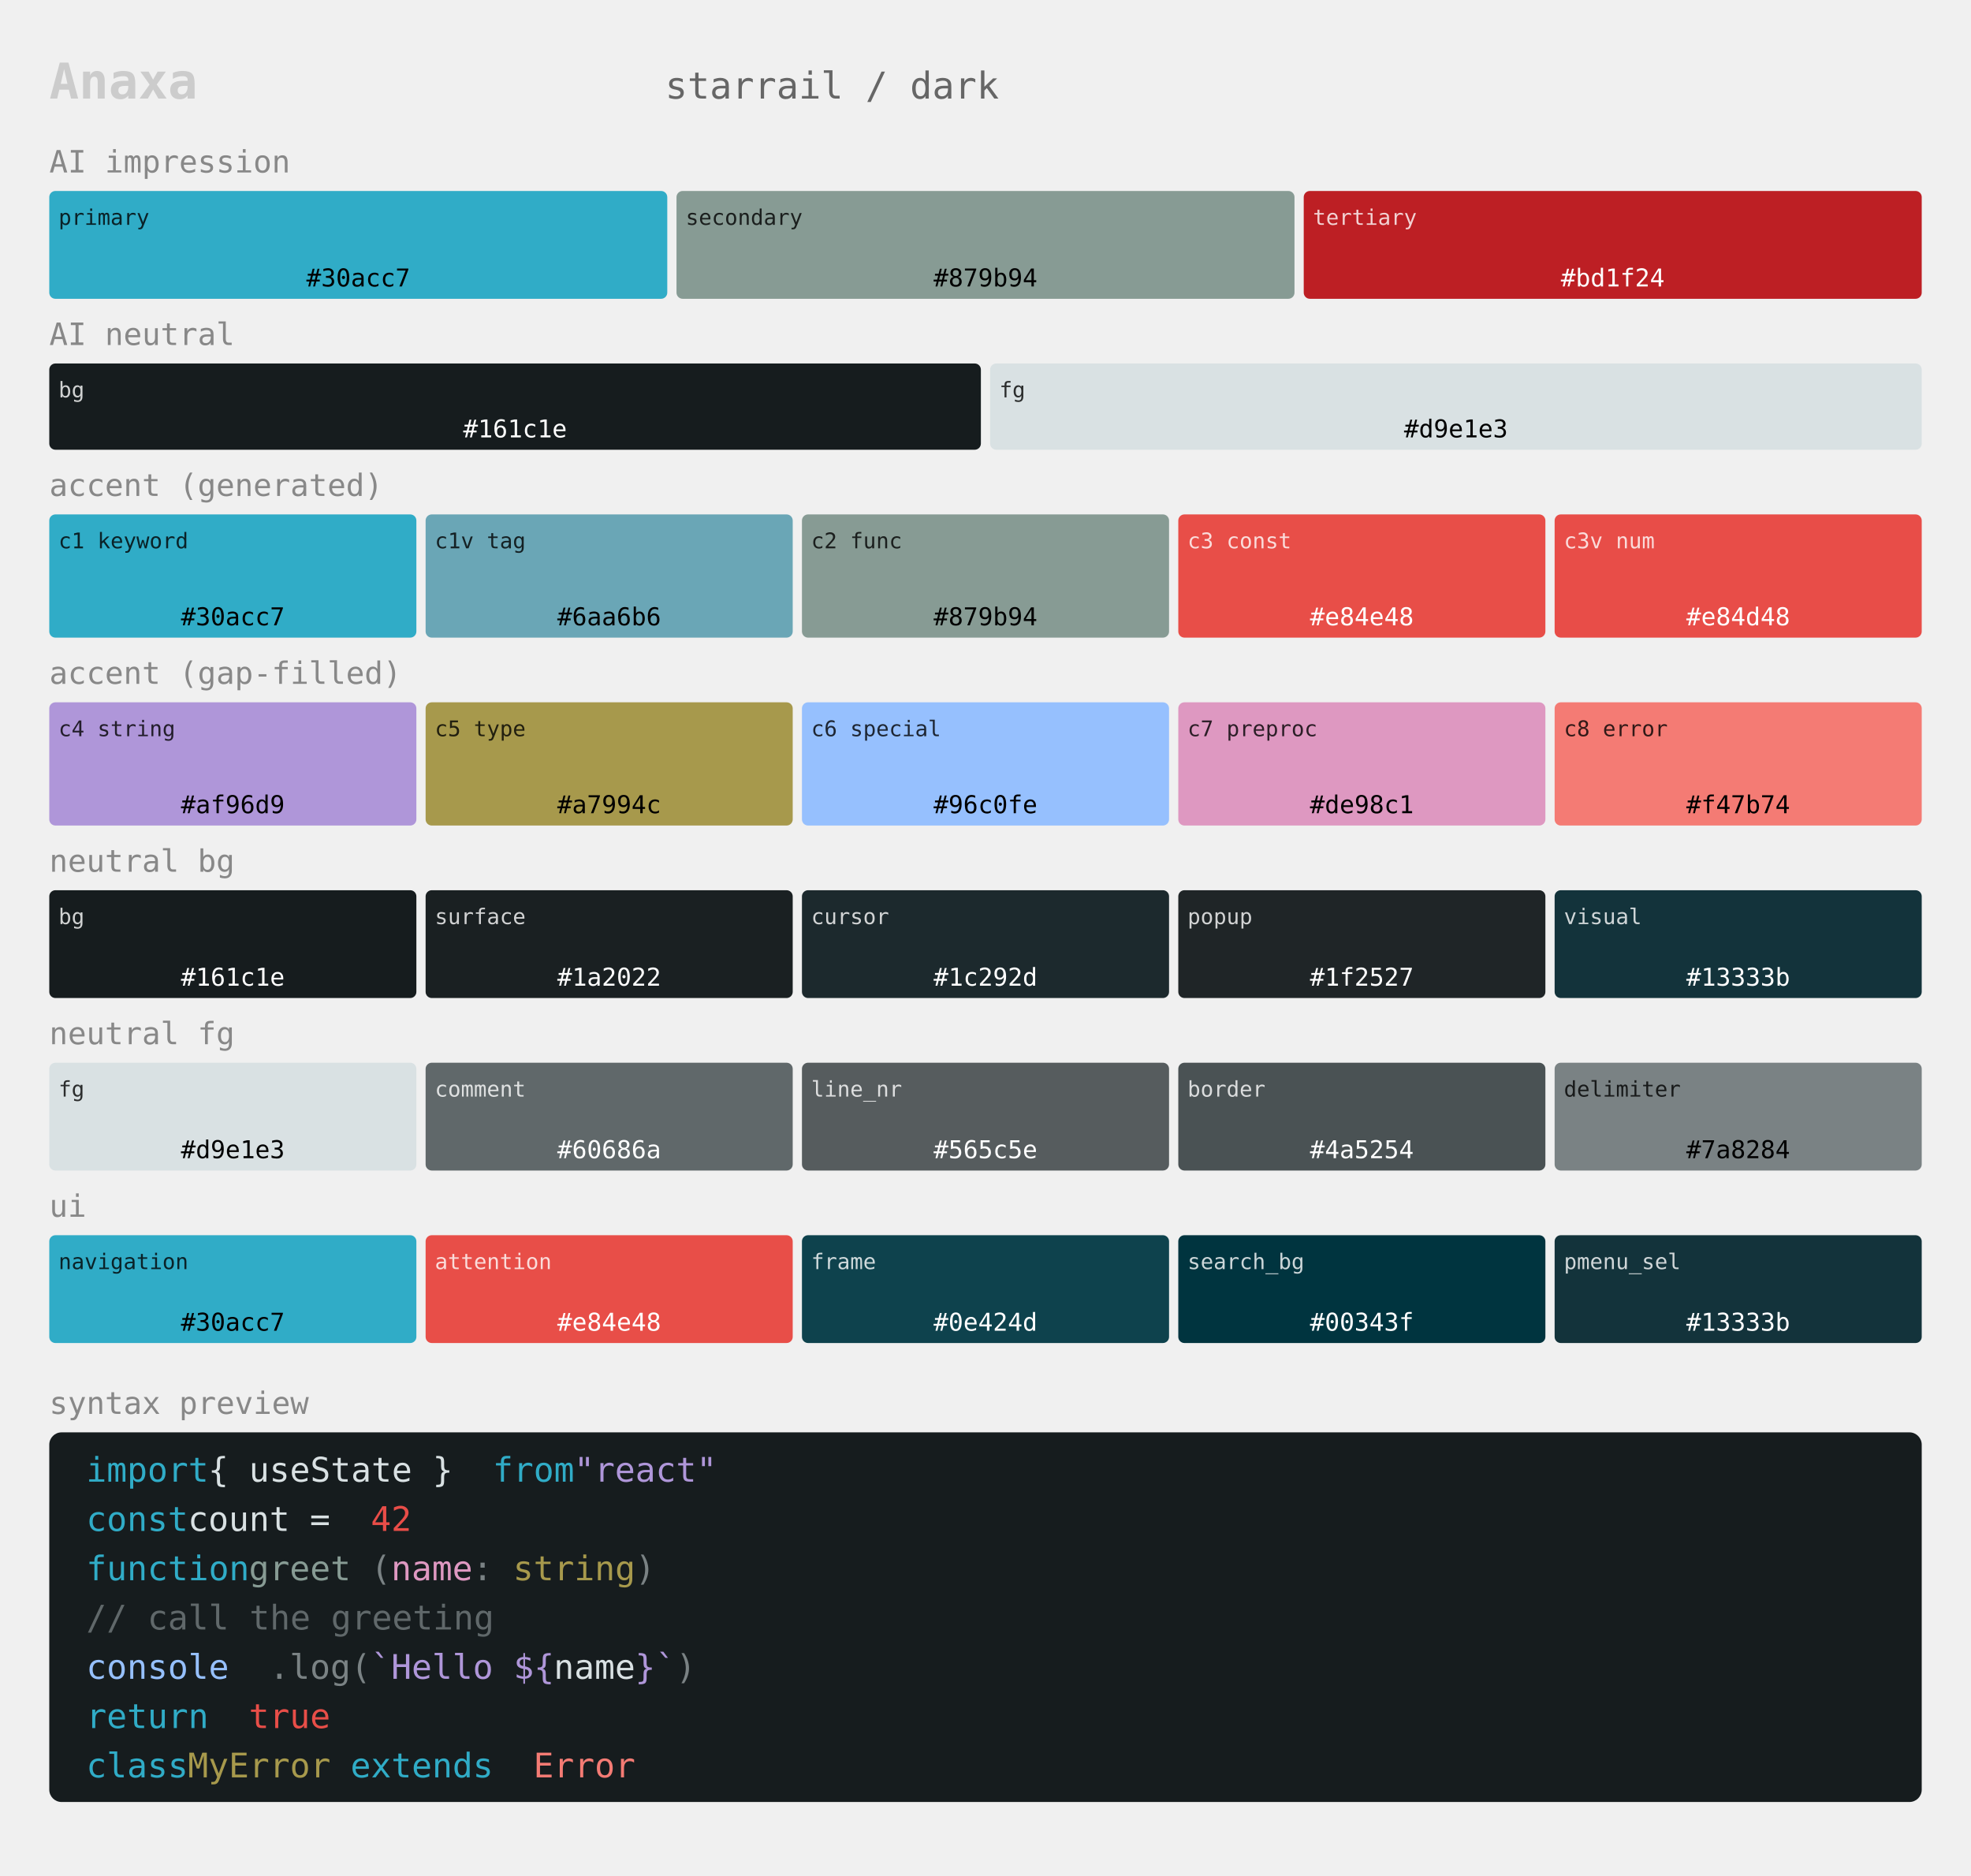
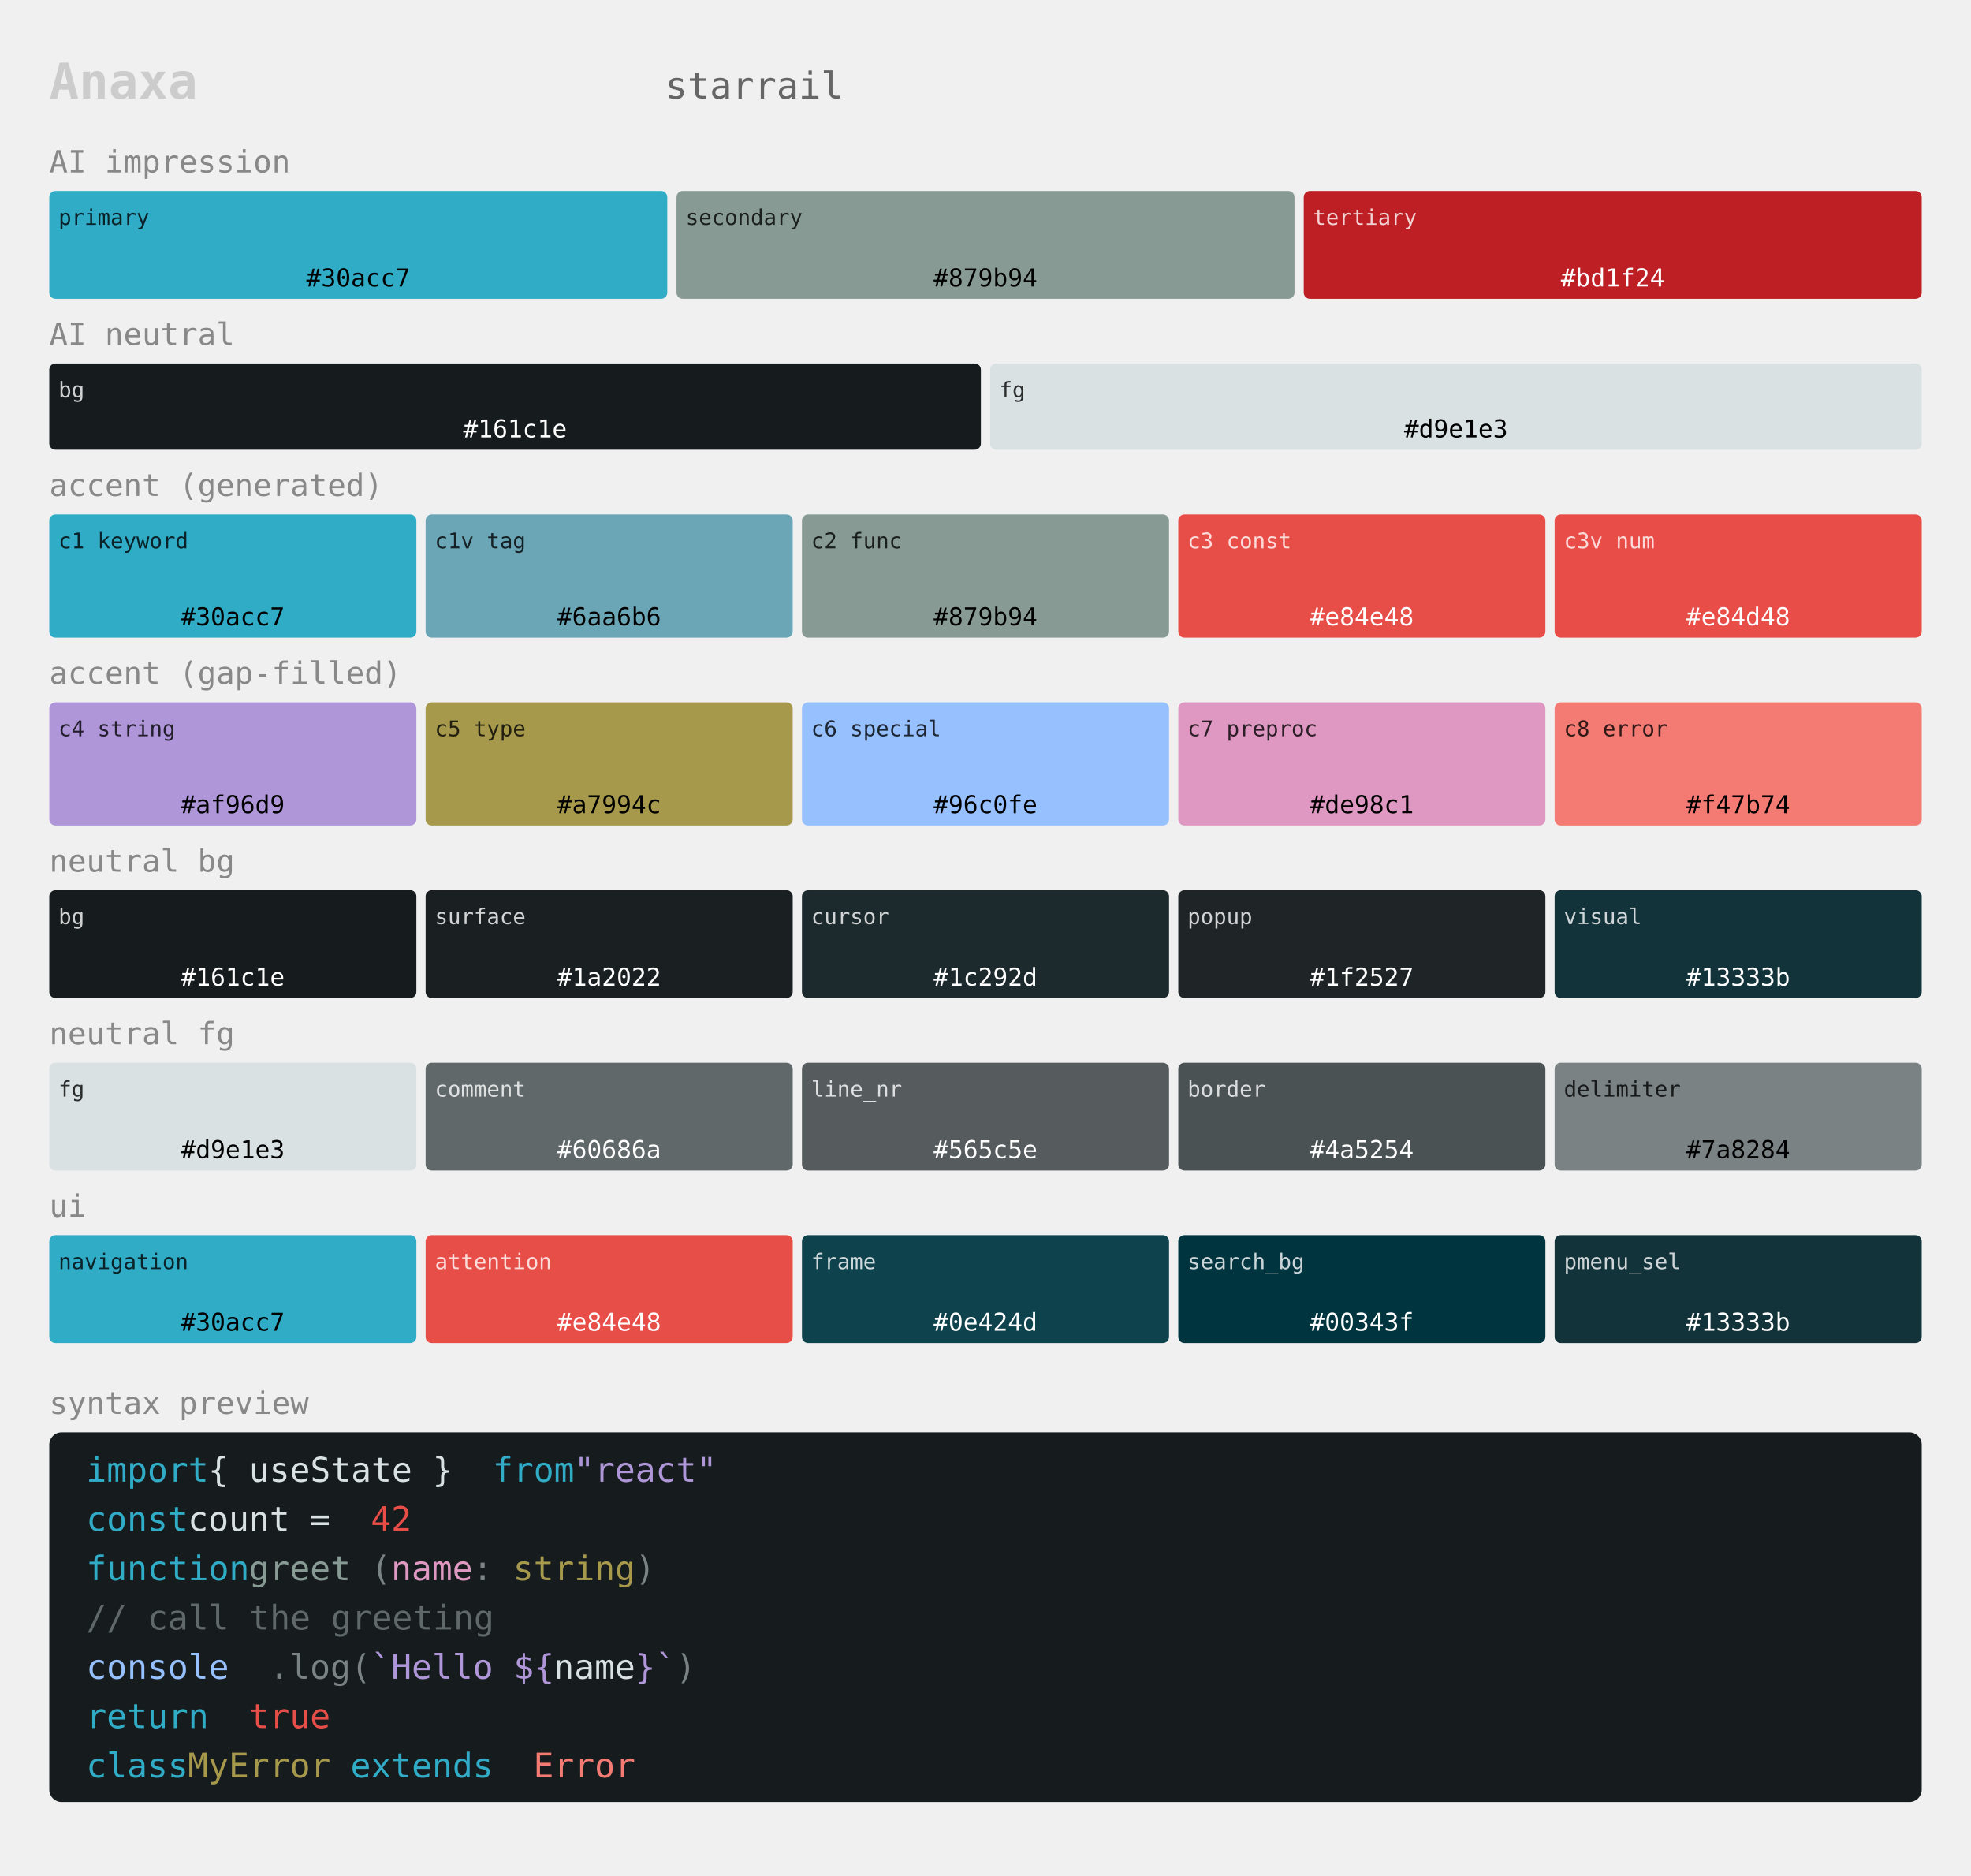
<svg xmlns="http://www.w3.org/2000/svg" width="640" height="609" style="background:#0a0a0a; font-family:ui-monospace,monospace;">
  <text x="16" y="32" fill="#ccc" font-size="16" font-weight="bold">Anaxa</text>
-   <text x="216" y="32" fill="#666" font-size="12">starrail / dark</text>
+   <text x="216" y="32" fill="#666" font-size="12">starrail</text>
  <text x="16" y="56" fill="#888" font-size="10">AI impression</text>
  <rect x="16" y="62" width="200.667" height="35" fill="#30acc7" rx="2" />
  <text x="19" y="73" fill="#000000" font-size="7" opacity="0.8">primary</text>
  <text x="116.333" y="93" fill="#000000" font-size="8" text-anchor="middle">#30acc7</text>
  <rect x="219.667" y="62" width="200.667" height="35" fill="#879b94" rx="2" />
  <text x="222.667" y="73" fill="#000000" font-size="7" opacity="0.8">secondary</text>
  <text x="320" y="93" fill="#000000" font-size="8" text-anchor="middle">#879b94</text>
  <rect x="423.333" y="62" width="200.667" height="35" fill="#bd1f24" rx="2" />
  <text x="426.333" y="73" fill="#ffffff" font-size="7" opacity="0.8">tertiary</text>
  <text x="523.667" y="93" fill="#ffffff" font-size="8" text-anchor="middle">#bd1f24</text>
  <text x="16" y="112" fill="#888" font-size="10">AI neutral</text>
  <rect x="16" y="118" width="302.5" height="28" fill="#161c1e" rx="2" />
  <text x="19" y="129" fill="#ffffff" font-size="7" opacity="0.8">bg</text>
  <text x="167.25" y="142" fill="#ffffff" font-size="8" text-anchor="middle">#161c1e</text>
  <rect x="321.5" y="118" width="302.5" height="28" fill="#d9e1e3" rx="2" />
  <text x="324.5" y="129" fill="#000000" font-size="7" opacity="0.8">fg</text>
  <text x="472.75" y="142" fill="#000000" font-size="8" text-anchor="middle">#d9e1e3</text>
  <text x="16" y="161" fill="#888" font-size="10">accent (generated)</text>
  <rect x="16" y="167" width="119.2" height="40" fill="#30acc7" rx="2" />
  <text x="19" y="178" fill="#000000" font-size="7" opacity="0.8">c1 keyword</text>
  <text x="75.6" y="203" fill="#000000" font-size="8" text-anchor="middle">#30acc7</text>
  <rect x="138.2" y="167" width="119.2" height="40" fill="#6aa6b6" rx="2" />
  <text x="141.2" y="178" fill="#000000" font-size="7" opacity="0.8">c1v tag</text>
  <text x="197.8" y="203" fill="#000000" font-size="8" text-anchor="middle">#6aa6b6</text>
  <rect x="260.4" y="167" width="119.2" height="40" fill="#879b94" rx="2" />
  <text x="263.4" y="178" fill="#000000" font-size="7" opacity="0.8">c2 func</text>
  <text x="320" y="203" fill="#000000" font-size="8" text-anchor="middle">#879b94</text>
  <rect x="382.6" y="167" width="119.2" height="40" fill="#e84e48" rx="2" />
  <text x="385.6" y="178" fill="#ffffff" font-size="7" opacity="0.8">c3 const</text>
  <text x="442.2" y="203" fill="#ffffff" font-size="8" text-anchor="middle">#e84e48</text>
  <rect x="504.8" y="167" width="119.2" height="40" fill="#e84d48" rx="2" />
  <text x="507.8" y="178" fill="#ffffff" font-size="7" opacity="0.8">c3v num</text>
  <text x="564.4" y="203" fill="#ffffff" font-size="8" text-anchor="middle">#e84d48</text>
  <text x="16" y="222" fill="#888" font-size="10">accent (gap-filled)</text>
  <rect x="16" y="228" width="119.2" height="40" fill="#af96d9" rx="2" />
  <text x="19" y="239" fill="#000000" font-size="7" opacity="0.8">c4 string</text>
  <text x="75.6" y="264" fill="#000000" font-size="8" text-anchor="middle">#af96d9</text>
  <rect x="138.2" y="228" width="119.2" height="40" fill="#a7994c" rx="2" />
  <text x="141.2" y="239" fill="#000000" font-size="7" opacity="0.8">c5 type</text>
  <text x="197.8" y="264" fill="#000000" font-size="8" text-anchor="middle">#a7994c</text>
  <rect x="260.4" y="228" width="119.2" height="40" fill="#96c0fe" rx="2" />
  <text x="263.4" y="239" fill="#000000" font-size="7" opacity="0.8">c6 special</text>
  <text x="320" y="264" fill="#000000" font-size="8" text-anchor="middle">#96c0fe</text>
  <rect x="382.6" y="228" width="119.2" height="40" fill="#de98c1" rx="2" />
  <text x="385.6" y="239" fill="#000000" font-size="7" opacity="0.8">c7 preproc</text>
  <text x="442.2" y="264" fill="#000000" font-size="8" text-anchor="middle">#de98c1</text>
  <rect x="504.8" y="228" width="119.2" height="40" fill="#f47b74" rx="2" />
  <text x="507.8" y="239" fill="#000000" font-size="7" opacity="0.8">c8 error</text>
  <text x="564.4" y="264" fill="#000000" font-size="8" text-anchor="middle">#f47b74</text>
  <text x="16" y="283" fill="#888" font-size="10">neutral bg</text>
  <rect x="16" y="289" width="119.2" height="35" fill="#161c1e" rx="2" />
  <text x="19" y="300" fill="#ffffff" font-size="7" opacity="0.8">bg</text>
  <text x="75.6" y="320" fill="#ffffff" font-size="8" text-anchor="middle">#161c1e</text>
  <rect x="138.2" y="289" width="119.2" height="35" fill="#1a2022" rx="2" />
  <text x="141.2" y="300" fill="#ffffff" font-size="7" opacity="0.8">surface</text>
  <text x="197.8" y="320" fill="#ffffff" font-size="8" text-anchor="middle">#1a2022</text>
  <rect x="260.4" y="289" width="119.2" height="35" fill="#1c292d" rx="2" />
  <text x="263.4" y="300" fill="#ffffff" font-size="7" opacity="0.8">cursor</text>
  <text x="320" y="320" fill="#ffffff" font-size="8" text-anchor="middle">#1c292d</text>
  <rect x="382.6" y="289" width="119.2" height="35" fill="#1f2527" rx="2" />
  <text x="385.6" y="300" fill="#ffffff" font-size="7" opacity="0.8">popup</text>
  <text x="442.2" y="320" fill="#ffffff" font-size="8" text-anchor="middle">#1f2527</text>
  <rect x="504.8" y="289" width="119.2" height="35" fill="#13333b" rx="2" />
  <text x="507.8" y="300" fill="#ffffff" font-size="7" opacity="0.8">visual</text>
  <text x="564.4" y="320" fill="#ffffff" font-size="8" text-anchor="middle">#13333b</text>
  <text x="16" y="339" fill="#888" font-size="10">neutral fg</text>
  <rect x="16" y="345" width="119.2" height="35" fill="#d9e1e3" rx="2" />
  <text x="19" y="356" fill="#000000" font-size="7" opacity="0.8">fg</text>
  <text x="75.6" y="376" fill="#000000" font-size="8" text-anchor="middle">#d9e1e3</text>
  <rect x="138.2" y="345" width="119.2" height="35" fill="#60686a" rx="2" />
  <text x="141.2" y="356" fill="#ffffff" font-size="7" opacity="0.8">comment</text>
  <text x="197.8" y="376" fill="#ffffff" font-size="8" text-anchor="middle">#60686a</text>
  <rect x="260.4" y="345" width="119.2" height="35" fill="#565c5e" rx="2" />
  <text x="263.4" y="356" fill="#ffffff" font-size="7" opacity="0.8">line_nr</text>
  <text x="320" y="376" fill="#ffffff" font-size="8" text-anchor="middle">#565c5e</text>
  <rect x="382.6" y="345" width="119.2" height="35" fill="#4a5254" rx="2" />
  <text x="385.6" y="356" fill="#ffffff" font-size="7" opacity="0.8">border</text>
  <text x="442.2" y="376" fill="#ffffff" font-size="8" text-anchor="middle">#4a5254</text>
  <rect x="504.8" y="345" width="119.2" height="35" fill="#7a8284" rx="2" />
  <text x="507.8" y="356" fill="#000000" font-size="7" opacity="0.8">delimiter</text>
  <text x="564.4" y="376" fill="#000000" font-size="8" text-anchor="middle">#7a8284</text>
  <text x="16" y="395" fill="#888" font-size="10">ui</text>
  <rect x="16" y="401" width="119.2" height="35" fill="#30acc7" rx="2" />
  <text x="19" y="412" fill="#000000" font-size="7" opacity="0.8">navigation</text>
  <text x="75.6" y="432" fill="#000000" font-size="8" text-anchor="middle">#30acc7</text>
  <rect x="138.2" y="401" width="119.2" height="35" fill="#e84e48" rx="2" />
  <text x="141.2" y="412" fill="#ffffff" font-size="7" opacity="0.8">attention</text>
  <text x="197.8" y="432" fill="#ffffff" font-size="8" text-anchor="middle">#e84e48</text>
  <rect x="260.4" y="401" width="119.2" height="35" fill="#0e424d" rx="2" />
  <text x="263.4" y="412" fill="#ffffff" font-size="7" opacity="0.8">frame</text>
  <text x="320" y="432" fill="#ffffff" font-size="8" text-anchor="middle">#0e424d</text>
  <rect x="382.6" y="401" width="119.2" height="35" fill="#00343f" rx="2" />
  <text x="385.6" y="412" fill="#ffffff" font-size="7" opacity="0.8">search_bg</text>
  <text x="442.2" y="432" fill="#ffffff" font-size="8" text-anchor="middle">#00343f</text>
  <rect x="504.8" y="401" width="119.2" height="35" fill="#13333b" rx="2" />
  <text x="507.8" y="412" fill="#ffffff" font-size="7" opacity="0.8">pmenu_sel</text>
  <text x="564.4" y="432" fill="#ffffff" font-size="8" text-anchor="middle">#13333b</text>
  <text x="16" y="459" fill="#888" font-size="10">syntax preview</text>
  <rect x="16" y="465" width="608" height="120" fill="#161c1e" rx="4" />
  <text x="28" y="481" fill="#30acc7" font-size="11" font-family="monospace">import</text>
  <text x="67.6" y="481" fill="#d9e1e3" font-size="11" font-family="monospace"> { useState } </text>
  <text x="160" y="481" fill="#30acc7" font-size="11" font-family="monospace">from</text>
  <text x="186.4" y="481" fill="#af96d9" font-size="11" font-family="monospace"> "react"</text>
  <text x="28" y="497" fill="#30acc7" font-size="11" font-family="monospace">const</text>
  <text x="61" y="497" fill="#d9e1e3" font-size="11" font-family="monospace"> count</text>
  <text x="100.6" y="497" fill="#d9e1e3" font-size="11" font-family="monospace"> = </text>
  <text x="120.4" y="497" fill="#e84d48" font-size="11" font-family="monospace">42</text>
  <text x="28" y="513" fill="#30acc7" font-size="11" font-family="monospace">function</text>
  <text x="80.8" y="513" fill="#879b94" font-size="11" font-family="monospace"> greet</text>
  <text x="120.4" y="513" fill="#7a8284" font-size="11" font-family="monospace">(</text>
  <text x="127" y="513" fill="#de98c1" font-size="11" font-family="monospace">name</text>
  <text x="153.4" y="513" fill="#7a8284" font-size="11" font-family="monospace">: </text>
  <text x="166.6" y="513" fill="#a7994c" font-size="11" font-family="monospace">string</text>
  <text x="206.2" y="513" fill="#7a8284" font-size="11" font-family="monospace">)</text>
  <text x="28" y="529" fill="#60686a" font-size="11" font-family="monospace">  // call the greeting</text>
  <text x="28" y="545" fill="#96c0fe" font-size="11" font-family="monospace">  console</text>
  <text x="87.4" y="545" fill="#7a8284" font-size="11" font-family="monospace">.log(</text>
  <text x="120.4" y="545" fill="#af96d9" font-size="11" font-family="monospace">`Hello ${</text>
  <text x="179.8" y="545" fill="#d9e1e3" font-size="11" font-family="monospace">name</text>
  <text x="206.2" y="545" fill="#af96d9" font-size="11" font-family="monospace">}`</text>
  <text x="219.4" y="545" fill="#7a8284" font-size="11" font-family="monospace">)</text>
  <text x="28" y="561" fill="#30acc7" font-size="11" font-family="monospace">  return</text>
  <text x="80.8" y="561" fill="#e84e48" font-size="11" font-family="monospace"> true</text>
  <text x="28" y="577" fill="#30acc7" font-size="11" font-family="monospace">class</text>
  <text x="61" y="577" fill="#a7994c" font-size="11" font-family="monospace"> MyError</text>
  <text x="113.8" y="577" fill="#30acc7" font-size="11" font-family="monospace"> extends </text>
  <text x="173.2" y="577" fill="#f47b74" font-size="11" font-family="monospace">Error</text>
</svg>
